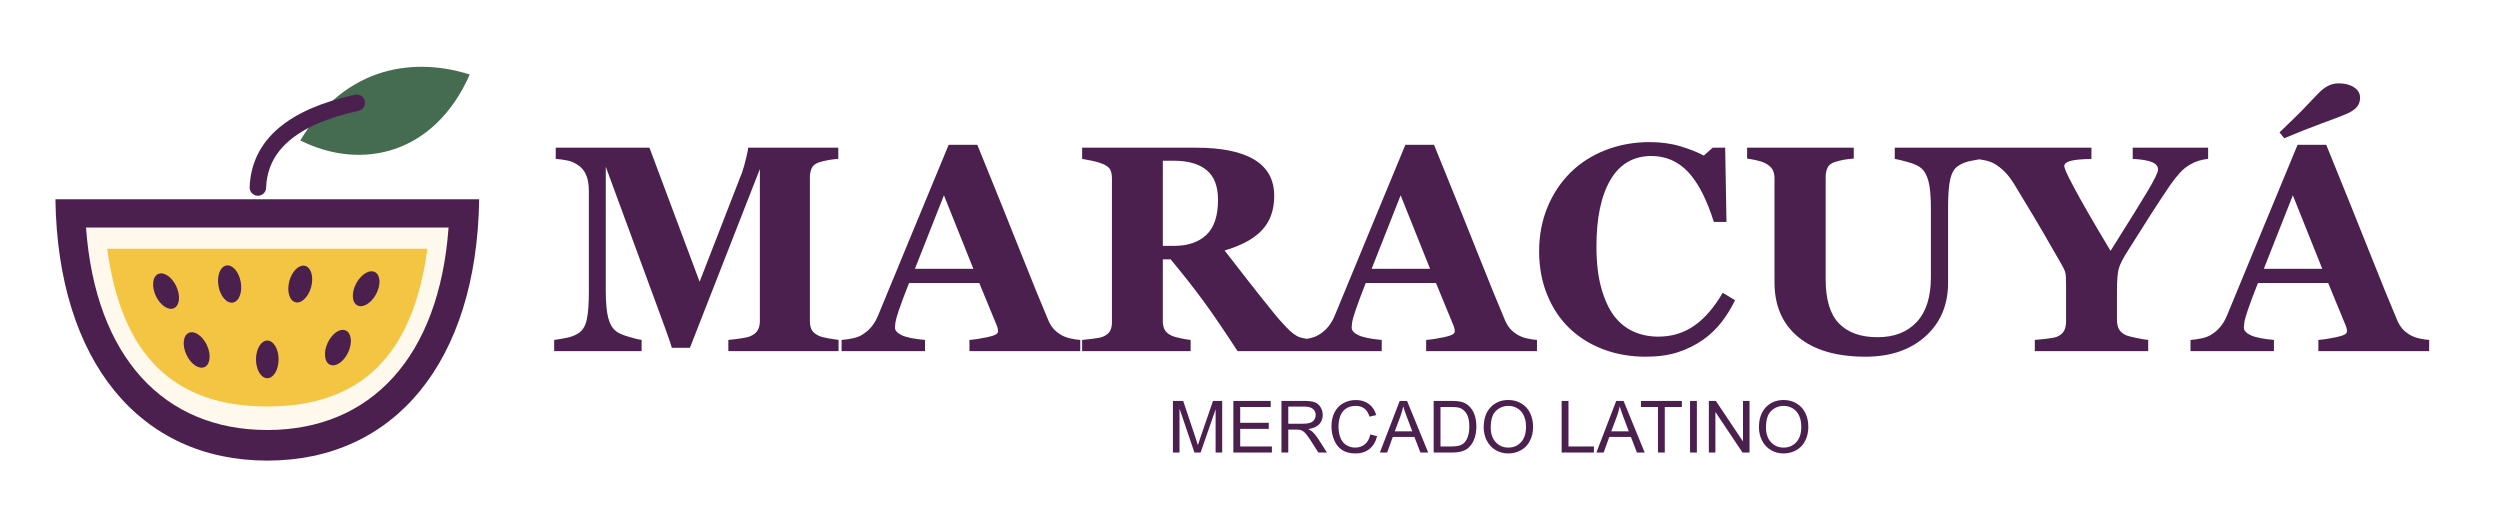
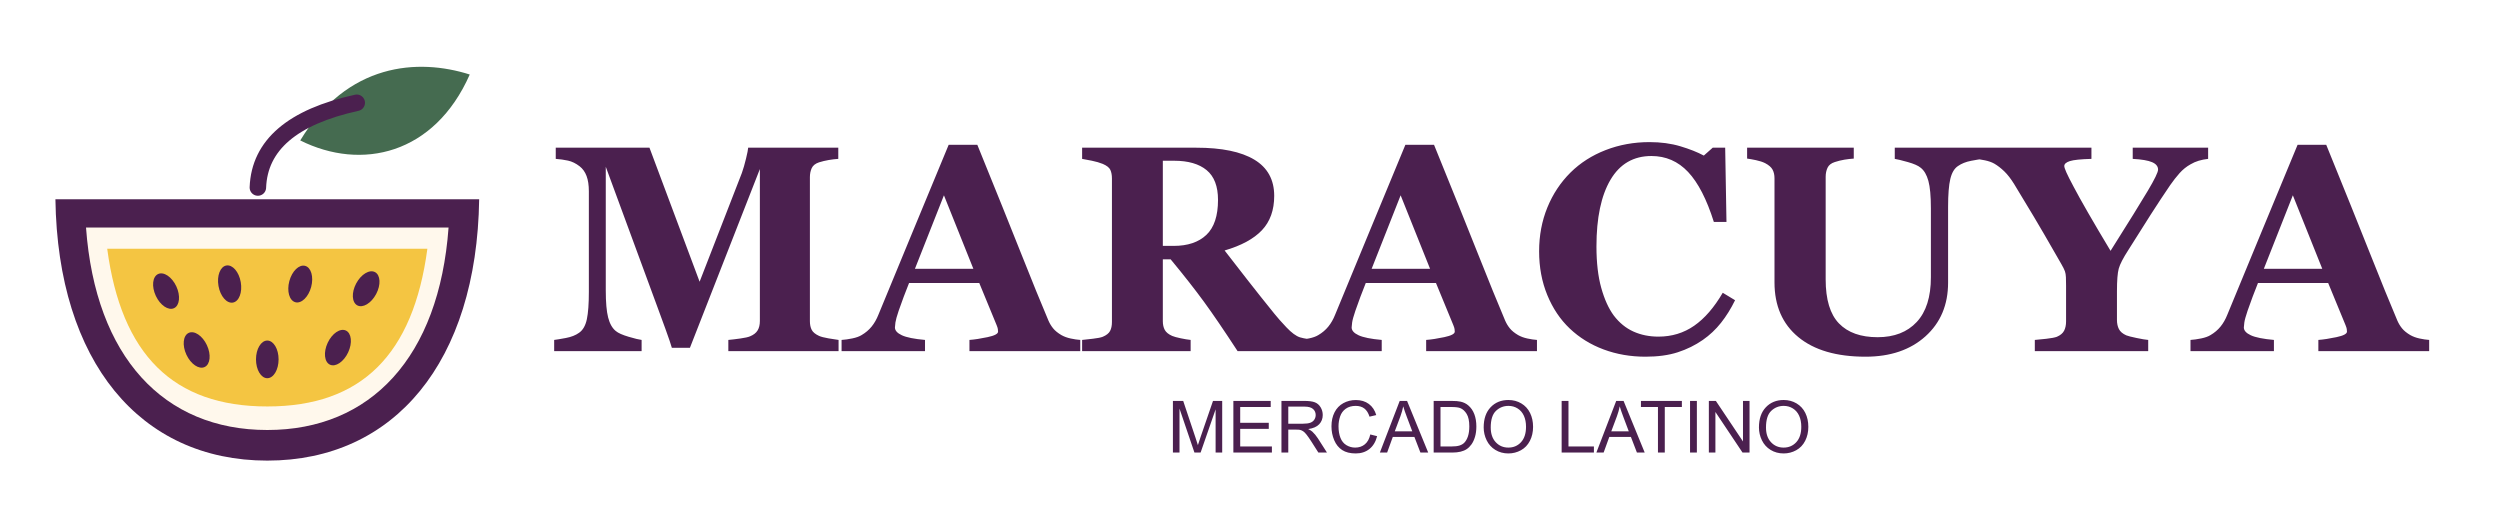
- <svg xmlns="http://www.w3.org/2000/svg" width="1200" height="250" viewBox="0 0 1200 250" role="img" aria-label="MARACUYÁ · Mercado Latino">
+ <svg xmlns="http://www.w3.org/2000/svg" width="1200" height="250" viewBox="0 0 1200 250" role="img" aria-label="MARACUYA · Mercado Latino">
  <g transform="translate(4 3) scale(1.13)">
    <path fill="#4B204F" d="M20 82H200C199 151 164 193 110 193S21 151 20 82Z" />
    <path fill="#FFF8EC" d="M33 94H187C183 149 154 180 110 180S37 149 33 94Z" />
    <path fill="#F4C542" d="M42 103H178C172 148 150 170 110 170S48 148 42 103Z" />
    <path fill="#456B50" d="M124 57C144 24 174 22 196 29C181 63 150 70 124 57Z" />
    <path d="M106 77Q107 50 148 41" stroke="#4B204F" stroke-width="7" fill="none" stroke-linecap="round" />
    <ellipse cx="67" cy="121" rx="4.8" ry="8" fill="#4B204F" transform="rotate(-25 67 121)" />
    <ellipse cx="94" cy="118" rx="4.8" ry="8" fill="#4B204F" transform="rotate(-10 94 118)" />
    <ellipse cx="124" cy="118" rx="4.8" ry="8" fill="#4B204F" transform="rotate(15 124 118)" />
    <ellipse cx="152" cy="120" rx="4.8" ry="8" fill="#4B204F" transform="rotate(28 152 120)" />
    <ellipse cx="80" cy="146" rx="4.8" ry="8" fill="#4B204F" transform="rotate(-25 80 146)" />
    <ellipse cx="110" cy="150" rx="4.8" ry="8" fill="#4B204F" transform="rotate(0 110 150)" />
    <ellipse cx="140" cy="145" rx="4.8" ry="8" fill="#4B204F" transform="rotate(25 140 145)" />
  </g>
  <g transform="translate(266 40) scale(1.281068) translate(-1.879883 -0.5371094)">
-     <path fill="#4B204F" d="M108.442 100.869 L67.139 100.869 L67.139 96.68 C68.356 96.572 69.851 96.393 71.624 96.143 C73.396 95.892 74.604 95.623 75.249 95.337 C76.574 94.8 77.523 94.066 78.096 93.135 C78.669 92.204 78.955 91.022 78.955 89.59 L78.955 32.656 L52.744 99.634 L45.977 99.634 C45.654 98.452 44.858 96.107 43.586 92.598 C42.315 89.089 41.286 86.278 40.498 84.165 L21.216 31.797 L21.216 78.149 C21.216 82.59 21.511 85.964 22.102 88.274 C22.693 90.584 23.651 92.275 24.976 93.35 C25.871 94.102 27.473 94.818 29.783 95.498 C32.092 96.178 33.713 96.572 34.644 96.68 L34.644 100.869 L1.88 100.869 L1.88 96.68 C2.775 96.572 4.234 96.331 6.257 95.955 C8.28 95.579 9.937 94.925 11.226 93.994 C12.658 92.992 13.625 91.3 14.126 88.918 C14.627 86.537 14.878 83.145 14.878 78.74 L14.878 40.981 C14.878 38.69 14.591 36.783 14.019 35.261 C13.446 33.739 12.586 32.531 11.44 31.636 C10.008 30.526 8.54 29.81 7.036 29.487 C5.532 29.165 4.01 28.95 2.471 28.843 L2.471 24.653 L37.589 24.653 L56.377 74.871 L72.212 34.116 C72.748 32.61 73.267 30.818 73.768 28.739 C74.269 26.66 74.538 25.298 74.573 24.653 L108.335 24.653 L108.335 28.843 C107.189 28.914 105.99 29.058 104.736 29.272 C103.483 29.487 102.284 29.774 101.138 30.132 C99.741 30.597 98.819 31.331 98.372 32.334 C97.924 33.337 97.7 34.447 97.7 35.664 L97.7 89.644 C97.7 90.933 97.924 92.016 98.372 92.893 C98.819 93.77 99.741 94.531 101.138 95.176 C101.854 95.498 103.027 95.802 104.656 96.089 C106.285 96.375 107.547 96.572 108.442 96.68 Z M198.999 100.869 L157.481 100.869 L157.481 96.68 C159.41 96.536 161.679 96.187 164.288 95.632 C166.897 95.077 168.202 94.388 168.202 93.564 C168.202 93.278 168.175 92.956 168.121 92.598 C168.067 92.24 167.915 91.756 167.665 91.147 L161.161 75.356 L134.851 75.356 C134.245 76.825 133.578 78.543 132.848 80.513 C132.118 82.482 131.486 84.237 130.952 85.776 C130.275 87.782 129.874 89.232 129.749 90.127 C129.624 91.022 129.561 91.649 129.561 92.007 C129.561 93.153 130.429 94.128 132.164 94.934 C133.899 95.74 136.788 96.322 140.83 96.68 L140.83 100.869 L109.57 100.869 L109.57 96.68 C110.752 96.608 112.086 96.42 113.572 96.116 C115.058 95.811 116.231 95.391 117.09 94.854 C118.558 93.994 119.802 92.938 120.823 91.685 C121.843 90.431 122.694 88.945 123.374 87.227 C127.528 77.165 131.69 67.085 135.862 56.987 C140.033 46.89 144.644 35.754 149.692 23.579 L160.435 23.579 C167.453 40.838 172.949 54.481 176.924 64.507 C180.898 74.533 184.282 82.84 187.075 89.429 C187.541 90.503 188.132 91.479 188.848 92.356 C189.564 93.233 190.584 94.066 191.909 94.854 C192.912 95.426 194.076 95.856 195.4 96.143 C196.725 96.429 197.925 96.608 198.999 96.68 Z M158.95 70.039 L147.92 42.49 L137.049 70.039 Z M287.192 100.869 L257.945 100.869 C252.9 93.135 248.705 86.976 245.36 82.393 C242.014 77.809 237.855 72.51 232.881 66.494 L229.937 66.494 L229.937 89.644 C229.937 90.933 230.178 92.025 230.662 92.92 C231.145 93.815 232.067 94.567 233.428 95.176 C234.108 95.462 235.173 95.758 236.624 96.062 C238.074 96.366 239.318 96.572 240.356 96.68 L240.356 100.869 L199.697 100.869 L199.697 96.68 C200.736 96.572 202.105 96.42 203.806 96.223 C205.507 96.026 206.716 95.785 207.432 95.498 C208.792 94.925 209.705 94.2 210.171 93.323 C210.636 92.445 210.869 91.326 210.869 89.966 L210.869 36.201 C210.869 34.912 210.672 33.838 210.278 32.979 C209.884 32.119 208.936 31.367 207.432 30.723 C206.286 30.257 204.934 29.863 203.377 29.541 C201.819 29.219 200.592 28.986 199.697 28.843 L199.697 24.653 L242.451 24.653 C252.012 24.653 259.272 26.148 264.231 29.138 C269.19 32.128 271.67 36.649 271.67 42.7 C271.67 48.035 270.139 52.323 267.078 55.564 C264.016 58.805 259.352 61.338 253.086 63.164 C255.521 66.315 258.359 69.967 261.599 74.121 C264.84 78.275 268.215 82.518 271.724 86.851 C272.834 88.247 274.347 89.957 276.262 91.98 C278.178 94.003 279.87 95.247 281.338 95.713 C282.161 95.964 283.209 96.178 284.48 96.357 C285.751 96.536 286.655 96.644 287.192 96.68 Z M250.615 44.204 C250.615 39.119 249.192 35.404 246.345 33.059 C243.499 30.714 239.443 29.541 234.18 29.541 L229.937 29.541 L229.937 61.445 L234.019 61.445 C239.282 61.445 243.364 60.067 246.265 57.31 C249.165 54.552 250.615 50.184 250.615 44.204 Z M370.122 100.869 L328.604 100.869 L328.604 96.68 C330.533 96.536 332.803 96.187 335.411 95.632 C338.02 95.077 339.325 94.388 339.325 93.564 C339.325 93.278 339.298 92.956 339.244 92.598 C339.19 92.24 339.038 91.756 338.788 91.147 L332.284 75.356 L305.974 75.356 C305.368 76.825 304.701 78.543 303.971 80.513 C303.241 82.482 302.609 84.237 302.075 85.776 C301.398 87.782 300.997 89.232 300.872 90.127 C300.747 91.022 300.684 91.649 300.684 92.007 C300.684 93.153 301.552 94.128 303.287 94.934 C305.022 95.74 307.911 96.322 311.953 96.68 L311.953 100.869 L280.693 100.869 L280.693 96.68 C281.875 96.608 283.209 96.42 284.695 96.116 C286.181 95.811 287.354 95.391 288.213 94.854 C289.681 93.994 290.925 92.938 291.946 91.685 C292.966 90.431 293.817 88.945 294.497 87.227 C298.651 77.165 302.813 67.085 306.985 56.987 C311.156 46.89 315.767 35.754 320.815 23.579 L331.558 23.579 C338.576 40.838 344.072 54.481 348.047 64.507 C352.022 74.533 355.405 82.84 358.198 89.429 C358.664 90.503 359.255 91.479 359.971 92.356 C360.687 93.233 361.707 94.066 363.032 94.854 C364.035 95.426 365.199 95.856 366.523 96.143 C367.848 96.429 369.048 96.608 370.122 96.68 Z M330.073 70.039 L319.043 42.49 L308.172 70.039 Z M410.781 102.964 C405.195 102.964 399.967 102.059 395.098 100.248 C390.228 98.437 385.985 95.811 382.368 92.369 C378.823 88.998 376.03 84.83 373.989 79.864 C371.948 74.898 370.928 69.439 370.928 63.487 C370.928 57.571 371.957 52.094 374.016 47.057 C376.075 42.019 378.967 37.654 382.69 33.96 C386.343 30.339 390.729 27.534 395.85 25.544 C400.97 23.554 406.449 22.559 412.285 22.559 C416.51 22.559 420.36 23.078 423.833 24.116 C427.306 25.155 430.243 26.318 432.642 27.607 L435.972 24.653 L440.645 24.653 L441.128 52.476 L436.401 52.476 C433.719 43.971 430.5 37.727 426.745 33.743 C422.99 29.76 418.412 27.769 413.012 27.769 C406.289 27.769 401.174 30.736 397.67 36.672 C394.165 42.608 392.412 50.937 392.412 61.66 C392.412 67.721 393.011 72.895 394.209 77.181 C395.408 81.466 396.972 84.918 398.904 87.536 C400.978 90.262 403.428 92.262 406.254 93.535 C409.08 94.808 412.209 95.444 415.643 95.444 C420.65 95.444 425.112 94.084 429.028 91.362 C432.945 88.641 436.513 84.523 439.731 79.009 L444.351 81.802 C442.811 84.953 441.056 87.773 439.087 90.261 C437.118 92.75 434.844 94.889 432.266 96.68 C429.437 98.649 426.313 100.189 422.893 101.299 C419.473 102.409 415.436 102.964 410.781 102.964 Z M537.271 28.843 C536.232 28.95 534.737 29.192 532.786 29.568 C530.834 29.944 529.196 30.597 527.871 31.528 C526.51 32.424 525.553 34.035 524.998 36.362 C524.443 38.69 524.165 42.181 524.165 46.836 L524.165 75.195 C524.165 83.538 521.336 90.252 515.679 95.337 C510.021 100.422 502.537 102.964 493.228 102.964 C482.378 102.964 473.981 100.511 468.037 95.605 C462.093 90.7 459.121 83.861 459.121 75.088 L459.121 36.094 C459.121 34.84 458.879 33.766 458.396 32.871 C457.913 31.976 456.991 31.17 455.63 30.454 C454.699 29.989 453.553 29.613 452.192 29.326 C450.832 29.04 449.722 28.843 448.862 28.735 L448.862 24.653 L488.823 24.653 L488.823 28.735 C487.677 28.807 486.514 28.941 485.332 29.138 C484.15 29.335 482.951 29.631 481.733 30.024 C480.373 30.454 479.46 31.17 478.994 32.173 C478.529 33.175 478.296 34.303 478.296 35.557 L478.296 74.014 C478.296 81.569 479.959 87.065 483.284 90.503 C486.61 93.94 491.437 95.659 497.766 95.659 C503.988 95.659 508.869 93.761 512.409 89.966 C515.95 86.17 517.72 80.584 517.72 73.208 L517.72 47.373 C517.72 42.79 517.406 39.361 516.78 37.087 C516.153 34.814 515.195 33.175 513.906 32.173 C512.975 31.385 511.355 30.669 509.045 30.024 C506.736 29.38 505.116 28.986 504.185 28.843 L504.185 24.653 L537.271 24.653 Z M621.597 28.843 C620.31 28.986 619.13 29.219 618.058 29.541 C616.985 29.863 615.966 30.311 615.001 30.884 C613.464 31.743 612.096 32.844 610.899 34.187 C609.701 35.53 608.53 37.025 607.386 38.672 C605.062 42.074 602.622 45.771 600.065 49.763 C597.509 53.756 594.729 58.151 591.727 62.949 C589.76 65.993 588.553 68.329 588.107 69.959 C587.66 71.588 587.437 74.408 587.437 78.418 L587.437 89.214 C587.437 90.503 587.678 91.631 588.162 92.598 C588.645 93.564 589.567 94.352 590.928 94.961 C591.536 95.212 592.826 95.543 594.795 95.955 C596.764 96.366 598.215 96.608 599.146 96.68 L599.146 100.869 L556.66 100.869 L556.66 96.68 C557.663 96.608 559.104 96.465 560.984 96.25 C562.864 96.035 564.18 95.785 564.932 95.498 C566.257 94.925 567.161 94.164 567.644 93.215 C568.127 92.266 568.369 91.112 568.369 89.751 L568.369 76.323 C568.369 75.142 568.351 74.103 568.315 73.208 C568.28 72.313 568.154 71.561 567.94 70.952 C567.689 70.272 567.259 69.403 566.65 68.347 C566.042 67.291 565.254 65.921 564.287 64.238 C561.53 59.404 558.862 54.821 556.284 50.488 C553.706 46.156 551.253 42.091 548.926 38.296 C547.708 36.326 546.482 34.742 545.247 33.542 C544.011 32.343 542.749 31.367 541.46 30.615 C540.493 30.078 539.32 29.666 537.942 29.38 C536.563 29.093 535.319 28.914 534.209 28.843 L534.209 24.653 L577.876 24.653 L577.876 28.843 C573.879 28.95 571.184 29.228 569.79 29.675 C568.396 30.123 567.699 30.741 567.699 31.528 C567.699 31.922 567.959 32.71 568.478 33.892 C568.997 35.073 569.919 36.898 571.244 39.367 C572.46 41.692 574.241 44.894 576.585 48.972 C578.929 53.051 581.747 57.827 585.04 63.3 C591.832 52.532 596.498 45.01 599.036 40.734 C601.574 36.459 602.843 33.838 602.843 32.871 C602.843 31.654 602.097 30.723 600.604 30.078 C599.111 29.434 596.691 29.022 593.345 28.843 L593.345 24.653 L621.597 24.653 Z M704.419 100.869 L662.9 100.869 L662.9 96.68 C664.83 96.536 667.099 96.187 669.708 95.632 C672.317 95.077 673.622 94.388 673.622 93.564 C673.622 93.278 673.595 92.956 673.541 92.598 C673.487 92.24 673.335 91.756 673.085 91.147 L666.58 75.356 L640.27 75.356 C639.665 76.825 638.997 78.543 638.268 80.513 C637.538 82.482 636.906 84.237 636.371 85.776 C635.695 87.782 635.294 89.232 635.169 90.127 C635.043 91.022 634.981 91.649 634.981 92.007 C634.981 93.153 635.848 94.128 637.584 94.934 C639.319 95.74 642.208 96.322 646.25 96.68 L646.25 100.869 L614.99 100.869 L614.99 96.68 C616.172 96.608 617.506 96.42 618.992 96.116 C620.478 95.811 621.65 95.391 622.51 94.854 C623.978 93.994 625.222 92.938 626.243 91.685 C627.263 90.431 628.114 88.945 628.794 87.227 C632.948 77.165 637.11 67.085 641.282 56.987 C645.453 46.89 650.064 35.754 655.112 23.579 L665.855 23.579 C672.873 40.838 678.369 54.481 682.344 64.507 C686.318 74.533 689.702 82.84 692.495 89.429 C692.961 90.503 693.551 91.479 694.268 92.356 C694.984 93.233 696.004 94.066 697.329 94.854 C698.332 95.426 699.495 95.856 700.82 96.143 C702.145 96.429 703.345 96.608 704.419 96.68 Z M664.37 70.039 L653.34 42.49 L642.469 70.039 Z M678.53 5.908 C678.53 7.412 678.065 8.647 677.134 9.614 C676.203 10.581 674.86 11.423 673.106 12.139 C671.1 12.962 668.092 14.108 664.082 15.576 C660.072 17.044 655.417 18.888 650.117 21.108 L648.345 18.906 C651.997 15.433 654.772 12.729 656.67 10.796 C658.568 8.862 660.537 6.803 662.578 4.619 C663.939 3.187 665.246 2.148 666.499 1.504 C667.752 0.859 669.077 0.537 670.474 0.537 C672.801 0.537 674.726 1.029 676.248 2.014 C677.769 2.999 678.53 4.297 678.53 5.908 Z" />
+     <path fill="#4B204F" d="M108.442 100.869 L67.139 100.869 L67.139 96.68 C68.356 96.572 69.851 96.393 71.624 96.143 C73.396 95.892 74.604 95.623 75.249 95.337 C76.574 94.8 77.523 94.066 78.096 93.135 C78.669 92.204 78.955 91.022 78.955 89.59 L78.955 32.656 L52.744 99.634 L45.977 99.634 C45.654 98.452 44.858 96.107 43.586 92.598 C42.315 89.089 41.286 86.278 40.498 84.165 L21.216 31.797 L21.216 78.149 C21.216 82.59 21.511 85.964 22.102 88.274 C22.693 90.584 23.651 92.275 24.976 93.35 C25.871 94.102 27.473 94.818 29.783 95.498 C32.092 96.178 33.713 96.572 34.644 96.68 L34.644 100.869 L1.88 100.869 L1.88 96.68 C2.775 96.572 4.234 96.331 6.257 95.955 C8.28 95.579 9.937 94.925 11.226 93.994 C12.658 92.992 13.625 91.3 14.126 88.918 C14.627 86.537 14.878 83.145 14.878 78.74 L14.878 40.981 C14.878 38.69 14.591 36.783 14.019 35.261 C13.446 33.739 12.586 32.531 11.44 31.636 C10.008 30.526 8.54 29.81 7.036 29.487 C5.532 29.165 4.01 28.95 2.471 28.843 L2.471 24.653 L37.589 24.653 L56.377 74.871 L72.212 34.116 C72.748 32.61 73.267 30.818 73.768 28.739 C74.269 26.66 74.538 25.298 74.573 24.653 L108.335 24.653 L108.335 28.843 C107.189 28.914 105.99 29.058 104.736 29.272 C103.483 29.487 102.284 29.774 101.138 30.132 C99.741 30.597 98.819 31.331 98.372 32.334 C97.924 33.337 97.7 34.447 97.7 35.664 L97.7 89.644 C97.7 90.933 97.924 92.016 98.372 92.893 C98.819 93.77 99.741 94.531 101.138 95.176 C101.854 95.498 103.027 95.802 104.656 96.089 C106.285 96.375 107.547 96.572 108.442 96.68 Z M198.999 100.869 L157.481 100.869 L157.481 96.68 C159.41 96.536 161.679 96.187 164.288 95.632 C166.897 95.077 168.202 94.388 168.202 93.564 C168.202 93.278 168.175 92.956 168.121 92.598 C168.067 92.24 167.915 91.756 167.665 91.147 L161.161 75.356 L134.851 75.356 C134.245 76.825 133.578 78.543 132.848 80.513 C132.118 82.482 131.486 84.237 130.952 85.776 C130.275 87.782 129.874 89.232 129.749 90.127 C129.624 91.022 129.561 91.649 129.561 92.007 C129.561 93.153 130.429 94.128 132.164 94.934 C133.899 95.74 136.788 96.322 140.83 96.68 L140.83 100.869 L109.57 100.869 L109.57 96.68 C110.752 96.608 112.086 96.42 113.572 96.116 C115.058 95.811 116.231 95.391 117.09 94.854 C118.558 93.994 119.802 92.938 120.823 91.685 C121.843 90.431 122.694 88.945 123.374 87.227 C127.528 77.165 131.69 67.085 135.862 56.987 C140.033 46.89 144.644 35.754 149.692 23.579 L160.435 23.579 C167.453 40.838 172.949 54.481 176.924 64.507 C180.898 74.533 184.282 82.84 187.075 89.429 C187.541 90.503 188.132 91.479 188.848 92.356 C189.564 93.233 190.584 94.066 191.909 94.854 C192.912 95.426 194.076 95.856 195.4 96.143 C196.725 96.429 197.925 96.608 198.999 96.68 Z M158.95 70.039 L147.92 42.49 L137.049 70.039 Z M287.192 100.869 L257.945 100.869 C252.9 93.135 248.705 86.976 245.36 82.393 C242.014 77.809 237.855 72.51 232.881 66.494 L229.937 66.494 L229.937 89.644 C229.937 90.933 230.178 92.025 230.662 92.92 C231.145 93.815 232.067 94.567 233.428 95.176 C234.108 95.462 235.173 95.758 236.624 96.062 C238.074 96.366 239.318 96.572 240.356 96.68 L240.356 100.869 L199.697 100.869 L199.697 96.68 C200.736 96.572 202.105 96.42 203.806 96.223 C205.507 96.026 206.716 95.785 207.432 95.498 C208.792 94.925 209.705 94.2 210.171 93.323 C210.636 92.445 210.869 91.326 210.869 89.966 L210.869 36.201 C210.869 34.912 210.672 33.838 210.278 32.979 C209.884 32.119 208.936 31.367 207.432 30.723 C206.286 30.257 204.934 29.863 203.377 29.541 C201.819 29.219 200.592 28.986 199.697 28.843 L199.697 24.653 L242.451 24.653 C252.012 24.653 259.272 26.148 264.231 29.138 C269.19 32.128 271.67 36.649 271.67 42.7 C271.67 48.035 270.139 52.323 267.078 55.564 C264.016 58.805 259.352 61.338 253.086 63.164 C255.521 66.315 258.359 69.967 261.599 74.121 C264.84 78.275 268.215 82.518 271.724 86.851 C272.834 88.247 274.347 89.957 276.262 91.98 C278.178 94.003 279.87 95.247 281.338 95.713 C282.161 95.964 283.209 96.178 284.48 96.357 C285.751 96.536 286.655 96.644 287.192 96.68 Z M250.615 44.204 C250.615 39.119 249.192 35.404 246.345 33.059 C243.499 30.714 239.443 29.541 234.18 29.541 L229.937 29.541 L229.937 61.445 L234.019 61.445 C239.282 61.445 243.364 60.067 246.265 57.31 C249.165 54.552 250.615 50.184 250.615 44.204 Z M370.122 100.869 L328.604 100.869 L328.604 96.68 C330.533 96.536 332.803 96.187 335.411 95.632 C338.02 95.077 339.325 94.388 339.325 93.564 C339.325 93.278 339.298 92.956 339.244 92.598 C339.19 92.24 339.038 91.756 338.788 91.147 L332.284 75.356 L305.974 75.356 C305.368 76.825 304.701 78.543 303.971 80.513 C303.241 82.482 302.609 84.237 302.075 85.776 C301.398 87.782 300.997 89.232 300.872 90.127 C300.747 91.022 300.684 91.649 300.684 92.007 C300.684 93.153 301.552 94.128 303.287 94.934 C305.022 95.74 307.911 96.322 311.953 96.68 L311.953 100.869 L280.693 100.869 L280.693 96.68 C281.875 96.608 283.209 96.42 284.695 96.116 C286.181 95.811 287.354 95.391 288.213 94.854 C289.681 93.994 290.925 92.938 291.946 91.685 C292.966 90.431 293.817 88.945 294.497 87.227 C298.651 77.165 302.813 67.085 306.985 56.987 C311.156 46.89 315.767 35.754 320.815 23.579 L331.558 23.579 C338.576 40.838 344.072 54.481 348.047 64.507 C352.022 74.533 355.405 82.84 358.198 89.429 C358.664 90.503 359.255 91.479 359.971 92.356 C360.687 93.233 361.707 94.066 363.032 94.854 C364.035 95.426 365.199 95.856 366.523 96.143 C367.848 96.429 369.048 96.608 370.122 96.68 Z M330.073 70.039 L319.043 42.49 L308.172 70.039 Z M410.781 102.964 C405.195 102.964 399.967 102.059 395.098 100.248 C390.228 98.437 385.985 95.811 382.368 92.369 C378.823 88.998 376.03 84.83 373.989 79.864 C371.948 74.898 370.928 69.439 370.928 63.487 C370.928 57.571 371.957 52.094 374.016 47.057 C376.075 42.019 378.967 37.654 382.69 33.96 C386.343 30.339 390.729 27.534 395.85 25.544 C400.97 23.554 406.449 22.559 412.285 22.559 C416.51 22.559 420.36 23.078 423.833 24.116 C427.306 25.155 430.243 26.318 432.642 27.607 L435.972 24.653 L440.645 24.653 L441.128 52.476 L436.401 52.476 C433.719 43.971 430.5 37.727 426.745 33.743 C422.99 29.76 418.412 27.769 413.012 27.769 C406.289 27.769 401.174 30.736 397.67 36.672 C394.165 42.608 392.412 50.937 392.412 61.66 C392.412 67.721 393.011 72.895 394.209 77.181 C395.408 81.466 396.972 84.918 398.904 87.536 C400.978 90.262 403.428 92.262 406.254 93.535 C409.08 94.808 412.209 95.444 415.643 95.444 C420.65 95.444 425.112 94.084 429.028 91.362 C432.945 88.641 436.513 84.523 439.731 79.009 L444.351 81.802 C442.811 84.953 441.056 87.773 439.087 90.261 C437.118 92.75 434.844 94.889 432.266 96.68 C429.437 98.649 426.313 100.189 422.893 101.299 C419.473 102.409 415.436 102.964 410.781 102.964 Z M537.271 28.843 C536.232 28.95 534.737 29.192 532.786 29.568 C530.834 29.944 529.196 30.597 527.871 31.528 C526.51 32.424 525.553 34.035 524.998 36.362 C524.443 38.69 524.165 42.181 524.165 46.836 L524.165 75.195 C524.165 83.538 521.336 90.252 515.679 95.337 C510.021 100.422 502.537 102.964 493.228 102.964 C482.378 102.964 473.981 100.511 468.037 95.605 C462.093 90.7 459.121 83.861 459.121 75.088 L459.121 36.094 C459.121 34.84 458.879 33.766 458.396 32.871 C457.913 31.976 456.991 31.17 455.63 30.454 C454.699 29.989 453.553 29.613 452.192 29.326 C450.832 29.04 449.722 28.843 448.862 28.735 L448.862 24.653 L488.823 24.653 L488.823 28.735 C487.677 28.807 486.514 28.941 485.332 29.138 C484.15 29.335 482.951 29.631 481.733 30.024 C480.373 30.454 479.46 31.17 478.994 32.173 C478.529 33.175 478.296 34.303 478.296 35.557 L478.296 74.014 C478.296 81.569 479.959 87.065 483.284 90.503 C486.61 93.94 491.437 95.659 497.766 95.659 C503.988 95.659 508.869 93.761 512.409 89.966 C515.95 86.17 517.72 80.584 517.72 73.208 L517.72 47.373 C517.72 42.79 517.406 39.361 516.78 37.087 C516.153 34.814 515.195 33.175 513.906 32.173 C512.975 31.385 511.355 30.669 509.045 30.024 C506.736 29.38 505.116 28.986 504.185 28.843 L504.185 24.653 L537.271 24.653 Z M621.597 28.843 C620.31 28.986 619.13 29.219 618.058 29.541 C616.985 29.863 615.966 30.311 615.001 30.884 C613.464 31.743 612.096 32.844 610.899 34.187 C609.701 35.53 608.53 37.025 607.386 38.672 C605.062 42.074 602.622 45.771 600.065 49.763 C597.509 53.756 594.729 58.151 591.727 62.949 C589.76 65.993 588.553 68.329 588.107 69.959 C587.66 71.588 587.437 74.408 587.437 78.418 L587.437 89.214 C587.437 90.503 587.678 91.631 588.162 92.598 C588.645 93.564 589.567 94.352 590.928 94.961 C591.536 95.212 592.826 95.543 594.795 95.955 C596.764 96.366 598.215 96.608 599.146 96.68 L599.146 100.869 L556.66 100.869 L556.66 96.68 C557.663 96.608 559.104 96.465 560.984 96.25 C562.864 96.035 564.18 95.785 564.932 95.498 C566.257 94.925 567.161 94.164 567.644 93.215 C568.127 92.266 568.369 91.112 568.369 89.751 L568.369 76.323 C568.369 75.142 568.351 74.103 568.315 73.208 C568.28 72.313 568.154 71.561 567.94 70.952 C567.689 70.272 567.259 69.403 566.65 68.347 C566.042 67.291 565.254 65.921 564.287 64.238 C561.53 59.404 558.862 54.821 556.284 50.488 C553.706 46.156 551.253 42.091 548.926 38.296 C547.708 36.326 546.482 34.742 545.247 33.542 C544.011 32.343 542.749 31.367 541.46 30.615 C540.493 30.078 539.32 29.666 537.942 29.38 C536.563 29.093 535.319 28.914 534.209 28.843 L534.209 24.653 L577.876 24.653 L577.876 28.843 C573.879 28.95 571.184 29.228 569.79 29.675 C568.396 30.123 567.699 30.741 567.699 31.528 C567.699 31.922 567.959 32.71 568.478 33.892 C568.997 35.073 569.919 36.898 571.244 39.367 C572.46 41.692 574.241 44.894 576.585 48.972 C578.929 53.051 581.747 57.827 585.04 63.3 C591.832 52.532 596.498 45.01 599.036 40.734 C601.574 36.459 602.843 33.838 602.843 32.871 C602.843 31.654 602.097 30.723 600.604 30.078 C599.111 29.434 596.691 29.022 593.345 28.843 L593.345 24.653 L621.597 24.653 Z M704.419 100.869 L662.9 100.869 L662.9 96.68 C664.83 96.536 667.099 96.187 669.708 95.632 C672.317 95.077 673.622 94.388 673.622 93.564 C673.622 93.278 673.595 92.956 673.541 92.598 C673.487 92.24 673.335 91.756 673.085 91.147 L666.58 75.356 L640.27 75.356 C639.665 76.825 638.997 78.543 638.268 80.513 C637.538 82.482 636.906 84.237 636.371 85.776 C635.695 87.782 635.294 89.232 635.169 90.127 C635.043 91.022 634.981 91.649 634.981 92.007 C634.981 93.153 635.848 94.128 637.584 94.934 C639.319 95.74 642.208 96.322 646.25 96.68 L646.25 100.869 L614.99 100.869 L614.99 96.68 C616.172 96.608 617.506 96.42 618.992 96.116 C620.478 95.811 621.65 95.391 622.51 94.854 C623.978 93.994 625.222 92.938 626.243 91.685 C627.263 90.431 628.114 88.945 628.794 87.227 C632.948 77.165 637.11 67.085 641.282 56.987 C645.453 46.89 650.064 35.754 655.112 23.579 L665.855 23.579 C672.873 40.838 678.369 54.481 682.344 64.507 C686.318 74.533 689.702 82.84 692.495 89.429 C692.961 90.503 693.551 91.479 694.268 92.356 C694.984 93.233 696.004 94.066 697.329 94.854 C698.332 95.426 699.495 95.856 700.82 96.143 C702.145 96.429 703.345 96.608 704.419 96.68 Z M664.37 70.039 L653.34 42.49 L642.469 70.039 Z" />
  </g>
  <g transform="translate(563 192) scale(1.44288) translate(-1.78125 -4.242188)">
    <path fill="#4B204F" d="M1.781 21.727 L1.781 4.547 L5.203 4.547 L9.27 16.711 C9.645 17.844 9.918 18.691 10.09 19.254 C10.285 18.629 10.59 17.711 11.004 16.5 L15.117 4.547 L18.176 4.547 L18.176 21.727 L15.984 21.727 L15.984 7.348 L10.992 21.727 L8.941 21.727 L3.973 7.102 L3.973 21.727 Z M21.891 21.727 L21.891 4.547 L34.313 4.547 L34.313 6.574 L24.164 6.574 L24.164 11.836 L33.668 11.836 L33.668 13.852 L24.164 13.852 L24.164 19.699 L34.711 19.699 L34.711 21.727 Z M37.887 21.727 L37.887 4.547 L45.504 4.547 C47.035 4.547 48.199 4.701 48.996 5.01 C49.793 5.318 50.43 5.863 50.906 6.645 C51.383 7.426 51.621 8.289 51.621 9.234 C51.621 10.453 51.227 11.48 50.438 12.316 C49.648 13.152 48.43 13.684 46.781 13.91 C47.383 14.199 47.84 14.484 48.152 14.766 C48.816 15.375 49.445 16.137 50.039 17.051 L53.027 21.727 L50.168 21.727 L47.895 18.152 C47.23 17.121 46.684 16.332 46.254 15.785 C45.824 15.238 45.439 14.855 45.1 14.637 C44.76 14.418 44.414 14.266 44.063 14.18 C43.805 14.125 43.383 14.098 42.797 14.098 L40.16 14.098 L40.16 21.727 Z M40.16 12.129 L45.047 12.129 C46.086 12.129 46.898 12.021 47.484 11.807 C48.07 11.592 48.516 11.248 48.82 10.775 C49.125 10.303 49.277 9.789 49.277 9.234 C49.277 8.422 48.982 7.754 48.393 7.23 C47.803 6.707 46.871 6.445 45.598 6.445 L40.16 6.445 Z M67.441 15.703 L69.715 16.277 C69.238 18.145 68.381 19.568 67.143 20.549 C65.904 21.529 64.391 22.02 62.602 22.02 C60.75 22.02 59.244 21.643 58.084 20.889 C56.924 20.135 56.041 19.043 55.436 17.613 C54.83 16.184 54.527 14.648 54.527 13.008 C54.527 11.219 54.869 9.658 55.553 8.326 C56.236 6.994 57.209 5.982 58.471 5.291 C59.732 4.6 61.121 4.254 62.637 4.254 C64.355 4.254 65.801 4.691 66.973 5.566 C68.145 6.441 68.961 7.672 69.422 9.258 L67.184 9.785 C66.785 8.535 66.207 7.625 65.449 7.055 C64.691 6.484 63.738 6.199 62.59 6.199 C61.27 6.199 60.166 6.516 59.279 7.148 C58.393 7.781 57.77 8.631 57.41 9.697 C57.051 10.764 56.871 11.863 56.871 12.996 C56.871 14.457 57.084 15.732 57.51 16.822 C57.936 17.912 58.598 18.727 59.496 19.266 C60.395 19.805 61.367 20.074 62.414 20.074 C63.688 20.074 64.766 19.707 65.648 18.973 C66.531 18.238 67.129 17.148 67.441 15.703 Z M70.629 21.727 L77.227 4.547 L79.676 4.547 L86.707 21.727 L84.117 21.727 L82.113 16.523 L74.93 16.523 L73.043 21.727 Z M75.586 14.672 L81.41 14.672 L79.617 9.914 C79.07 8.469 78.664 7.281 78.398 6.352 C78.18 7.453 77.871 8.547 77.473 9.633 Z M88.523 21.727 L88.523 4.547 L94.441 4.547 C95.777 4.547 96.797 4.629 97.5 4.793 C98.484 5.02 99.324 5.43 100.02 6.023 C100.926 6.789 101.604 7.768 102.053 8.959 C102.502 10.15 102.727 11.512 102.727 13.043 C102.727 14.348 102.574 15.504 102.27 16.512 C101.965 17.52 101.574 18.354 101.098 19.014 C100.621 19.674 100.1 20.193 99.533 20.572 C98.967 20.951 98.283 21.238 97.482 21.434 C96.682 21.629 95.762 21.727 94.723 21.727 Z M90.797 19.699 L94.465 19.699 C95.598 19.699 96.486 19.594 97.131 19.383 C97.775 19.172 98.289 18.875 98.672 18.492 C99.211 17.953 99.631 17.229 99.932 16.318 C100.232 15.408 100.383 14.305 100.383 13.008 C100.383 11.211 100.088 9.83 99.498 8.865 C98.908 7.9 98.191 7.254 97.348 6.926 C96.738 6.691 95.758 6.574 94.406 6.574 L90.797 6.574 Z M105.164 13.359 C105.164 10.508 105.93 8.275 107.461 6.662 C108.992 5.049 110.969 4.242 113.391 4.242 C114.977 4.242 116.406 4.621 117.68 5.379 C118.953 6.137 119.924 7.193 120.592 8.549 C121.26 9.904 121.594 11.441 121.594 13.16 C121.594 14.902 121.242 16.461 120.539 17.836 C119.836 19.211 118.84 20.252 117.551 20.959 C116.262 21.666 114.871 22.02 113.379 22.02 C111.762 22.02 110.316 21.629 109.043 20.848 C107.77 20.066 106.805 19 106.148 17.648 C105.492 16.297 105.164 14.867 105.164 13.359 Z M107.508 13.395 C107.508 15.465 108.065 17.096 109.178 18.287 C110.291 19.479 111.688 20.074 113.367 20.074 C115.078 20.074 116.486 19.473 117.592 18.27 C118.697 17.066 119.25 15.359 119.25 13.148 C119.25 11.75 119.014 10.529 118.541 9.486 C118.068 8.443 117.377 7.635 116.467 7.061 C115.557 6.486 114.535 6.199 113.402 6.199 C111.793 6.199 110.408 6.752 109.248 7.857 C108.088 8.963 107.508 10.809 107.508 13.395 Z M131.098 21.727 L131.098 4.547 L133.371 4.547 L133.371 19.699 L141.832 19.699 L141.832 21.727 Z M142.652 21.727 L149.25 4.547 L151.699 4.547 L158.731 21.727 L156.141 21.727 L154.137 16.523 L146.953 16.523 L145.066 21.727 Z M147.609 14.672 L153.434 14.672 L151.641 9.914 C151.094 8.469 150.688 7.281 150.422 6.352 C150.203 7.453 149.895 8.547 149.496 9.633 Z M163.137 21.727 L163.137 6.574 L157.477 6.574 L157.477 4.547 L171.094 4.547 L171.094 6.574 L165.41 6.574 L165.41 21.727 Z M173.813 21.727 L173.813 4.547 L176.086 4.547 L176.086 21.727 Z M180.07 21.727 L180.07 4.547 L182.402 4.547 L191.426 18.035 L191.426 4.547 L193.606 4.547 L193.606 21.727 L191.273 21.727 L182.25 8.227 L182.25 21.727 Z M196.734 13.359 C196.734 10.508 197.5 8.275 199.031 6.662 C200.563 5.049 202.539 4.242 204.961 4.242 C206.547 4.242 207.977 4.621 209.25 5.379 C210.523 6.137 211.494 7.193 212.162 8.549 C212.83 9.904 213.164 11.441 213.164 13.16 C213.164 14.902 212.813 16.461 212.109 17.836 C211.406 19.211 210.41 20.252 209.121 20.959 C207.832 21.666 206.441 22.02 204.949 22.02 C203.332 22.02 201.887 21.629 200.613 20.848 C199.34 20.066 198.375 19 197.719 17.648 C197.063 16.297 196.734 14.867 196.734 13.359 Z M199.078 13.395 C199.078 15.465 199.635 17.096 200.748 18.287 C201.861 19.479 203.258 20.074 204.938 20.074 C206.648 20.074 208.057 19.473 209.162 18.27 C210.268 17.066 210.82 15.359 210.82 13.148 C210.82 11.75 210.584 10.529 210.111 9.486 C209.639 8.443 208.947 7.635 208.037 7.061 C207.127 6.486 206.106 6.199 204.973 6.199 C203.363 6.199 201.979 6.752 200.818 7.857 C199.658 8.963 199.078 10.809 199.078 13.395 Z" />
  </g>
</svg>
